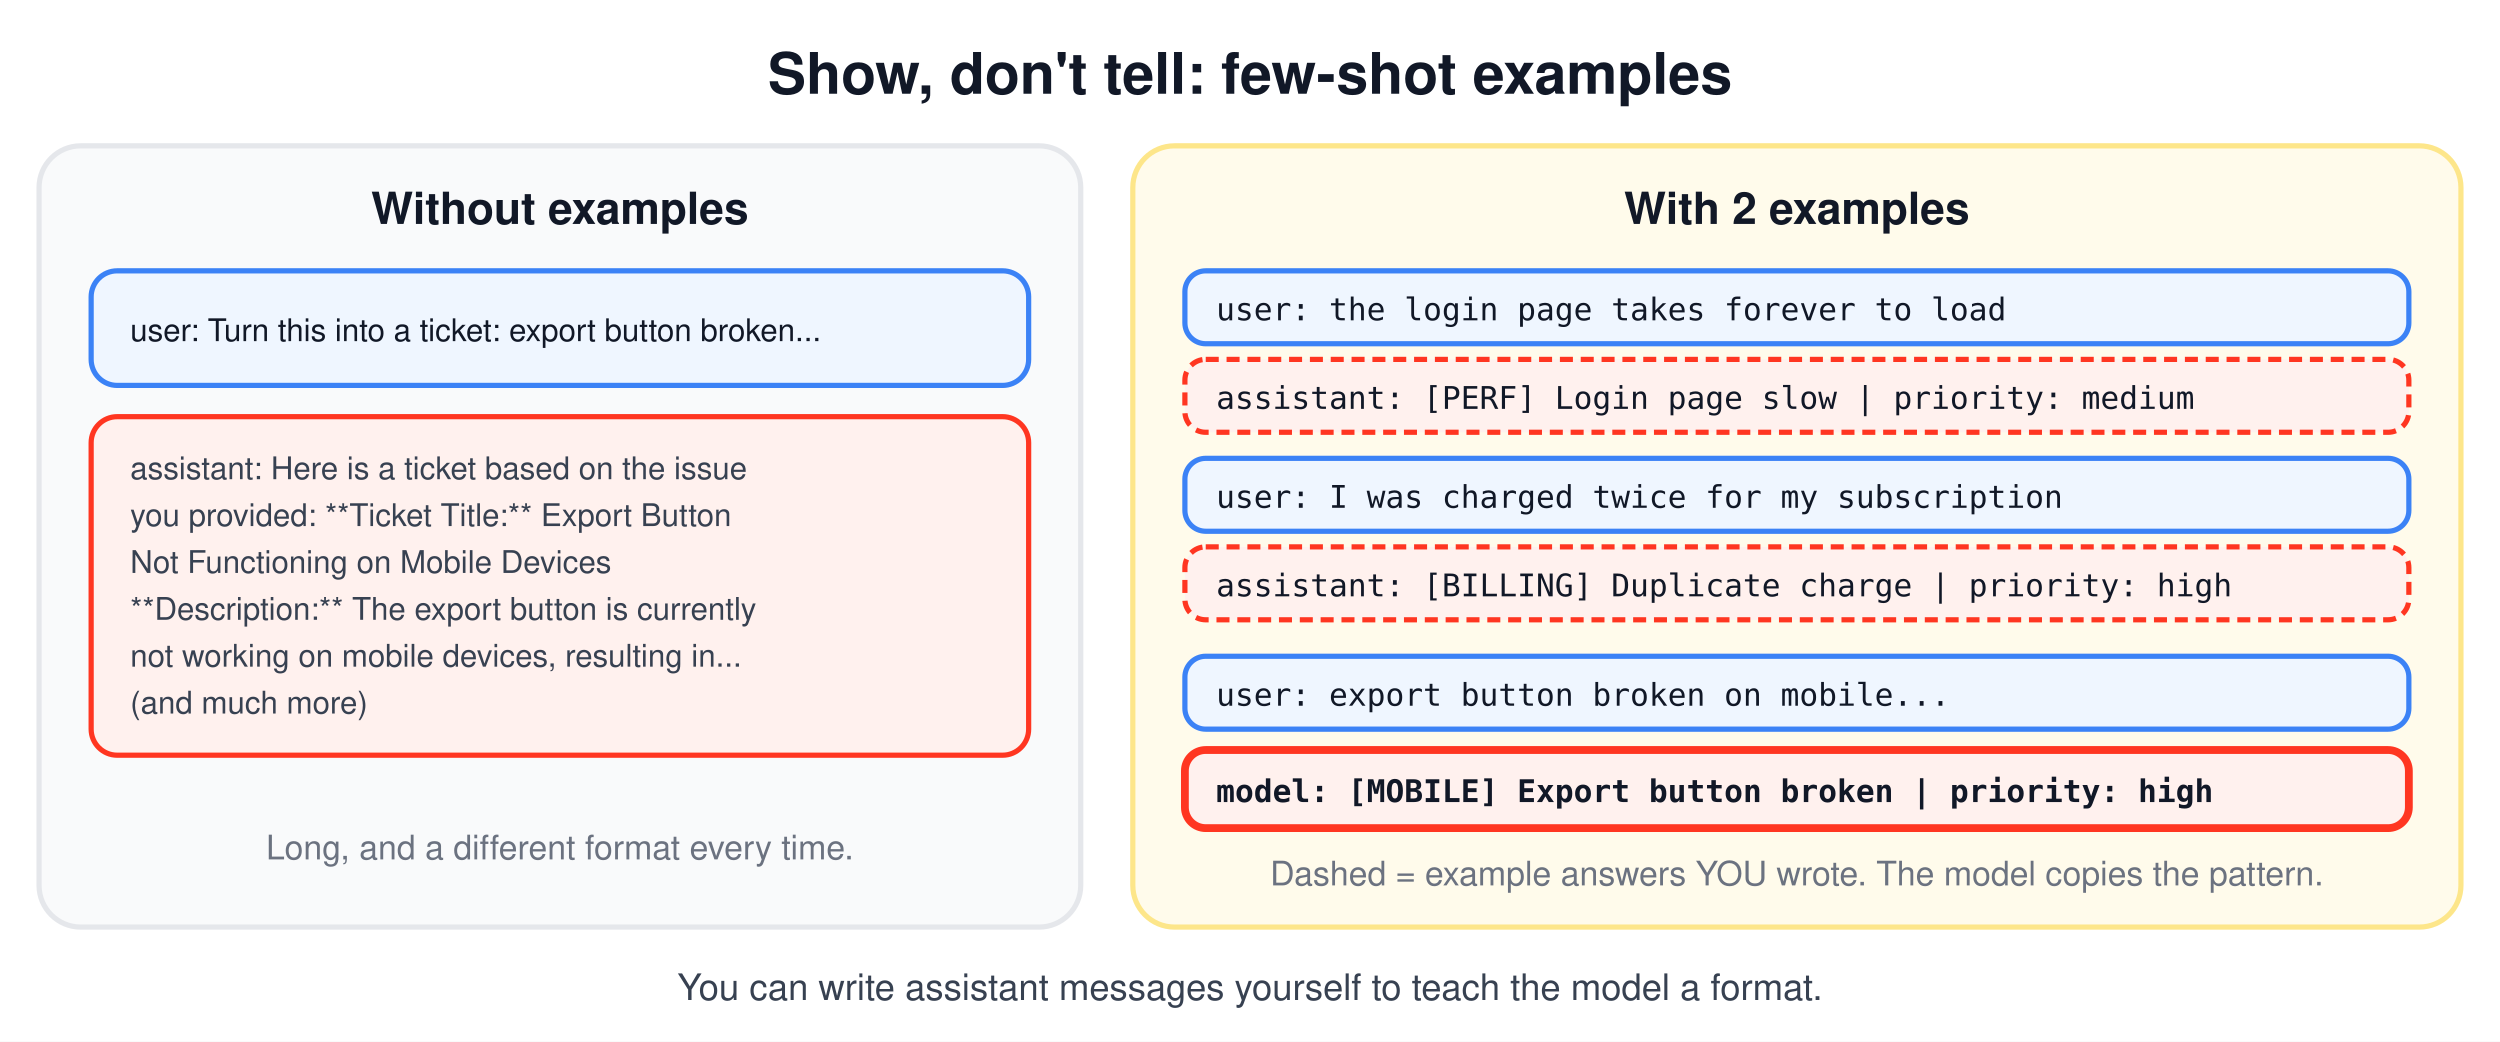
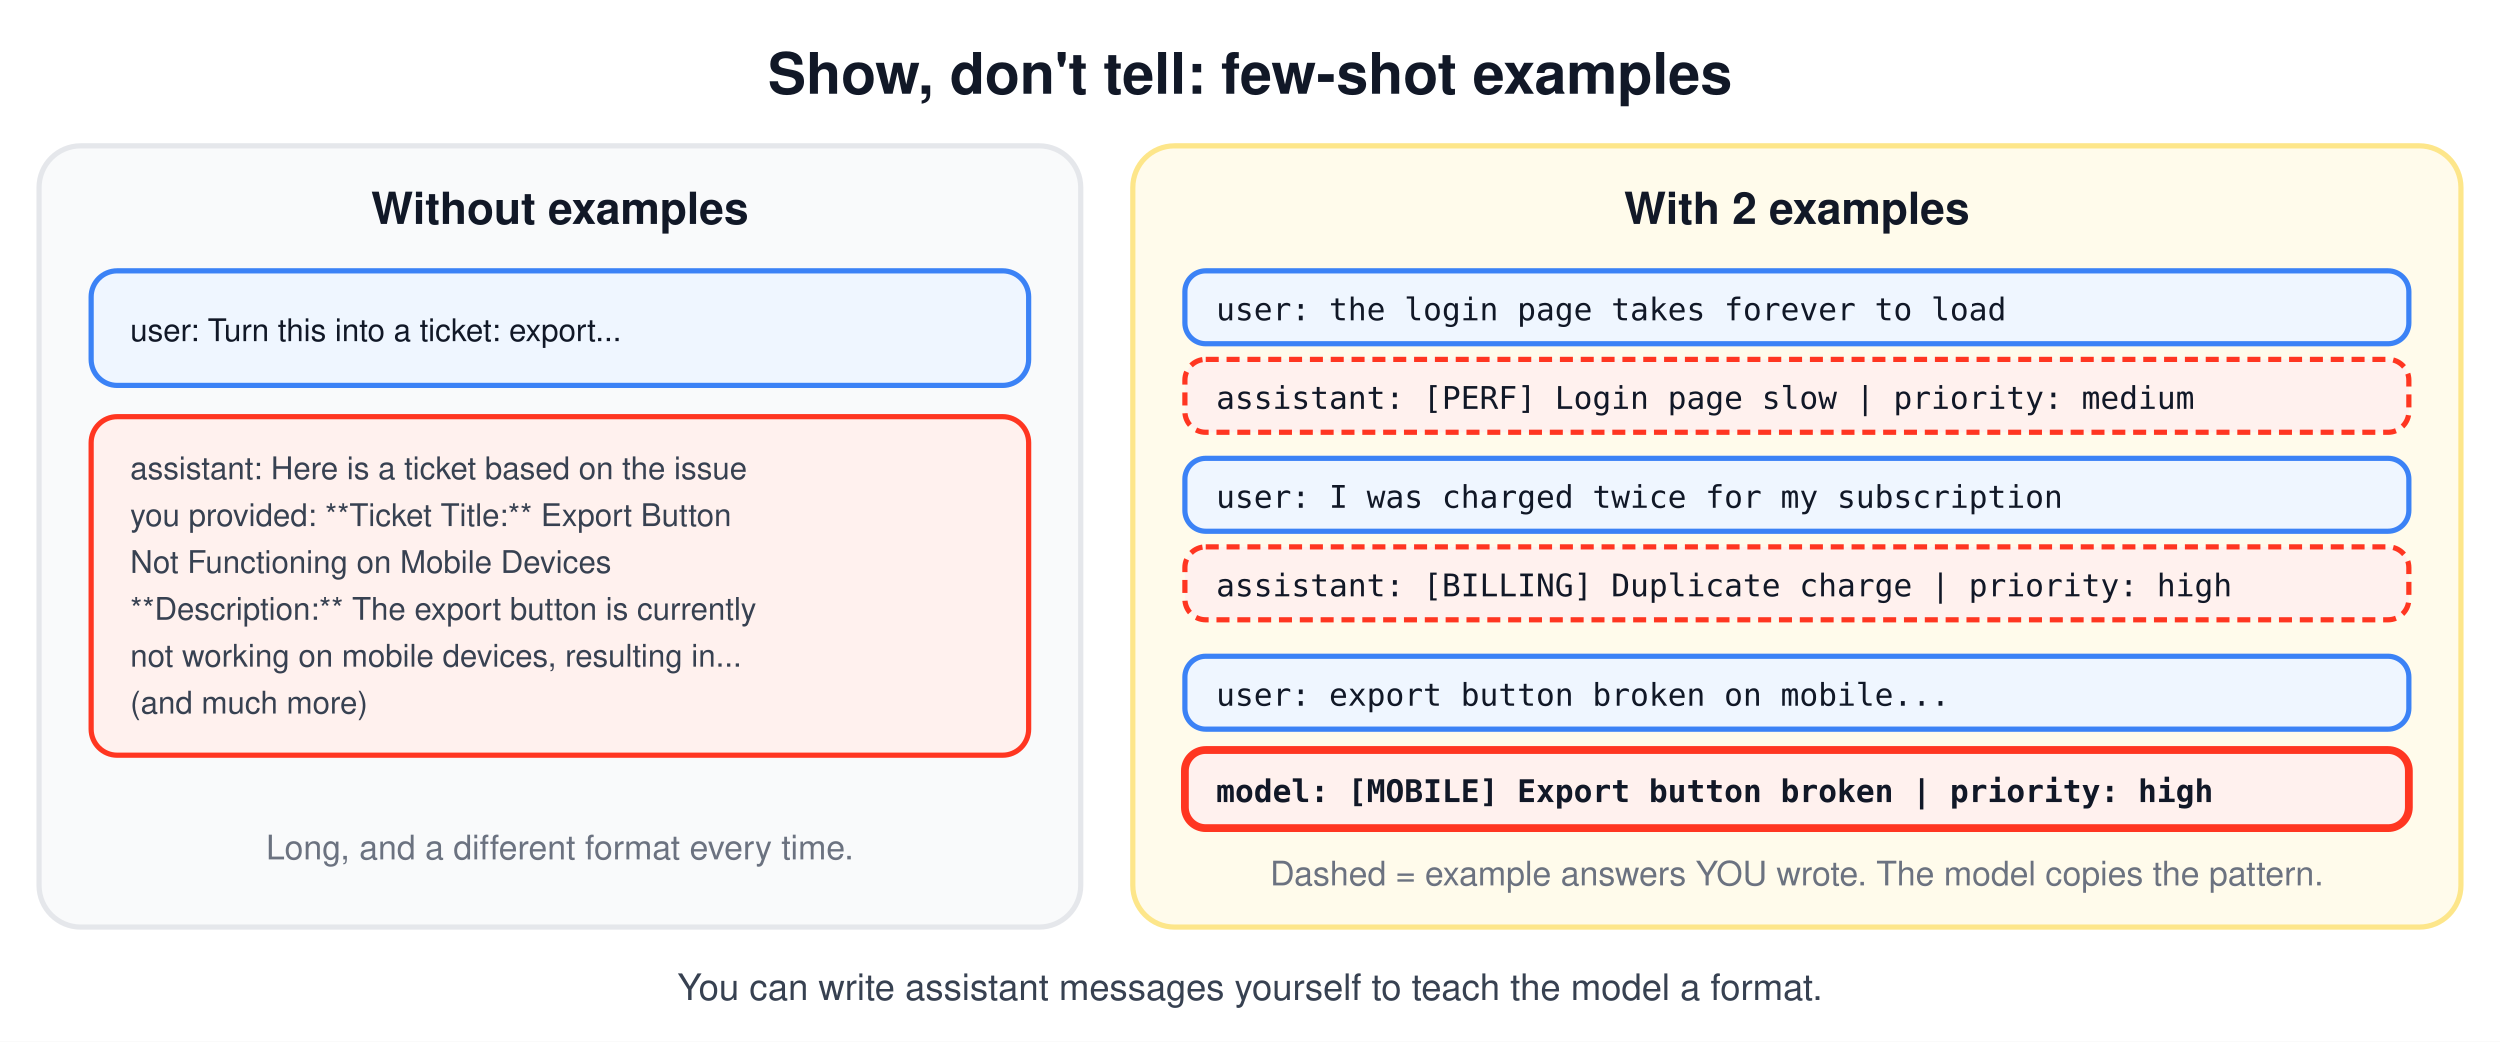
<svg xmlns="http://www.w3.org/2000/svg" width="960" height="400" viewBox="0 0 960 400" font-family="Helvetica, Arial, sans-serif">
  <rect width="960" height="400" fill="#FFFFFF" />
  <text x="480" y="36" text-anchor="middle" font-size="22" font-weight="bold" fill="#111827">Show, don't tell: few-shot examples</text>
  <rect x="15" y="56" width="400" height="300" rx="16" fill="#F9FAFB" stroke="#E5E7EB" stroke-width="2" />
  <rect x="435" y="56" width="510" height="300" rx="16" fill="#FFFBEB" stroke="#FDE68A" stroke-width="2" />
  <text x="215" y="86" text-anchor="middle" font-size="17" font-weight="bold" fill="#111827">Without examples</text>
  <text x="690" y="86" text-anchor="middle" font-size="17" font-weight="bold" fill="#111827">With 2 examples</text>
  <rect x="35" y="104" width="360" height="44" rx="10" fill="#EFF6FF" stroke="#3B82F6" stroke-width="2" />
-   <text x="50" y="131" font-size="12" fill="#111827">user: Turn this into a ticket: export button broken...</text>
+   <text x="50" y="131" font-size="12" fill="#111827">user: Turn this into a ticket: export...</text>
  <rect x="35" y="160" width="360" height="130" rx="10" fill="#FFF1EE" stroke="#FF3621" stroke-width="2" />
  <g font-size="12" fill="#374151">
    <text x="50" y="184">assistant: Here is a ticket based on the issue</text>
    <text x="50" y="202">you provided: **Ticket Title:** Export Button</text>
    <text x="50" y="220">Not Functioning on Mobile Devices</text>
    <text x="50" y="238">**Description:** The export button is currently</text>
    <text x="50" y="256">not working on mobile devices, resulting in...</text>
    <text x="50" y="274">(and much more)</text>
  </g>
  <text x="215" y="330" text-anchor="middle" font-size="13" fill="#6B7280">Long, and a different format every time.</text>
  <g font-size="12" font-family="Menlo, Consolas, monospace" fill="#111827">
    <rect x="455" y="104" width="470" height="28" rx="8" fill="#EFF6FF" stroke="#3B82F6" stroke-width="2" />
    <text x="467" y="123">user:      the login page takes forever to load</text>
    <rect x="455" y="138" width="470" height="28" rx="8" fill="#FFF1EE" stroke="#FF3621" stroke-width="2" stroke-dasharray="5 3" />
    <text x="467" y="157">assistant: [PERF] Login page slow | priority: medium</text>
    <rect x="455" y="176" width="470" height="28" rx="8" fill="#EFF6FF" stroke="#3B82F6" stroke-width="2" />
    <text x="467" y="195">user:      I was charged twice for my subscription</text>
    <rect x="455" y="210" width="470" height="28" rx="8" fill="#FFF1EE" stroke="#FF3621" stroke-width="2" stroke-dasharray="5 3" />
    <text x="467" y="229">assistant: [BILLING] Duplicate charge | priority: high</text>
    <rect x="455" y="252" width="470" height="28" rx="8" fill="#EFF6FF" stroke="#3B82F6" stroke-width="2" />
    <text x="467" y="271">user:      export button broken on mobile...</text>
    <rect x="455" y="288" width="470" height="30" rx="8" fill="#FFF1EE" stroke="#FF3621" stroke-width="3" />
    <text x="467" y="308" font-weight="bold">model:     [MOBILE] Export button broken | priority: high</text>
  </g>
  <text x="905" y="150" text-anchor="end" font-size="11" fill="#6B7280"> </text>
  <text x="690" y="340" text-anchor="middle" font-size="13" fill="#6B7280">Dashed = example answers YOU wrote. The model copies the pattern.</text>
  <text x="480" y="384" text-anchor="middle" font-size="14" fill="#374151">You can write assistant messages yourself to teach the model a format.</text>
</svg>
